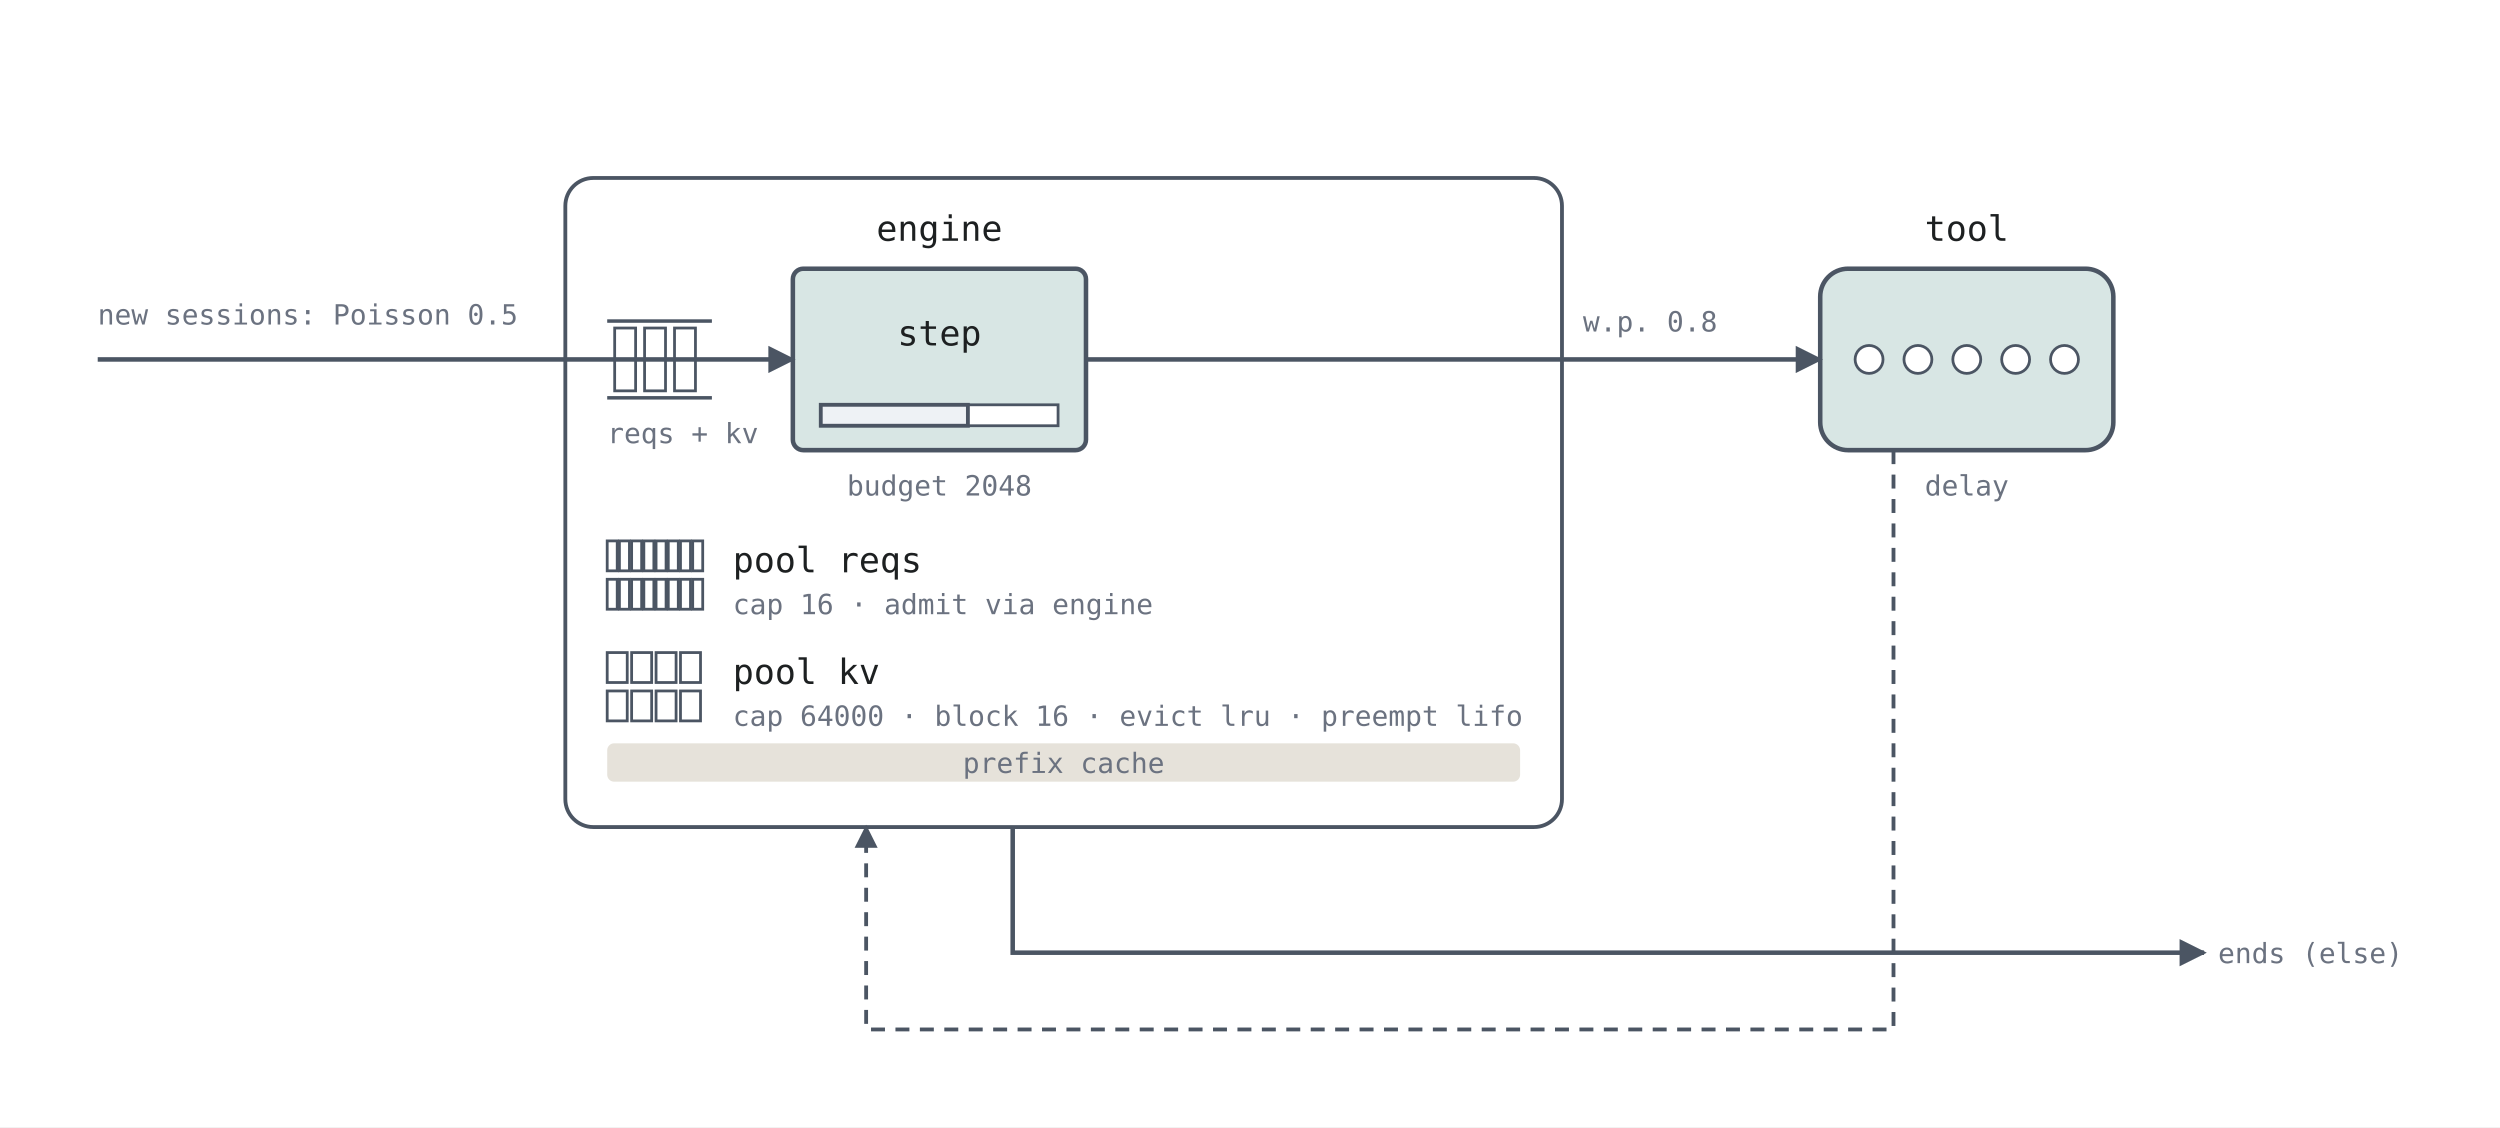
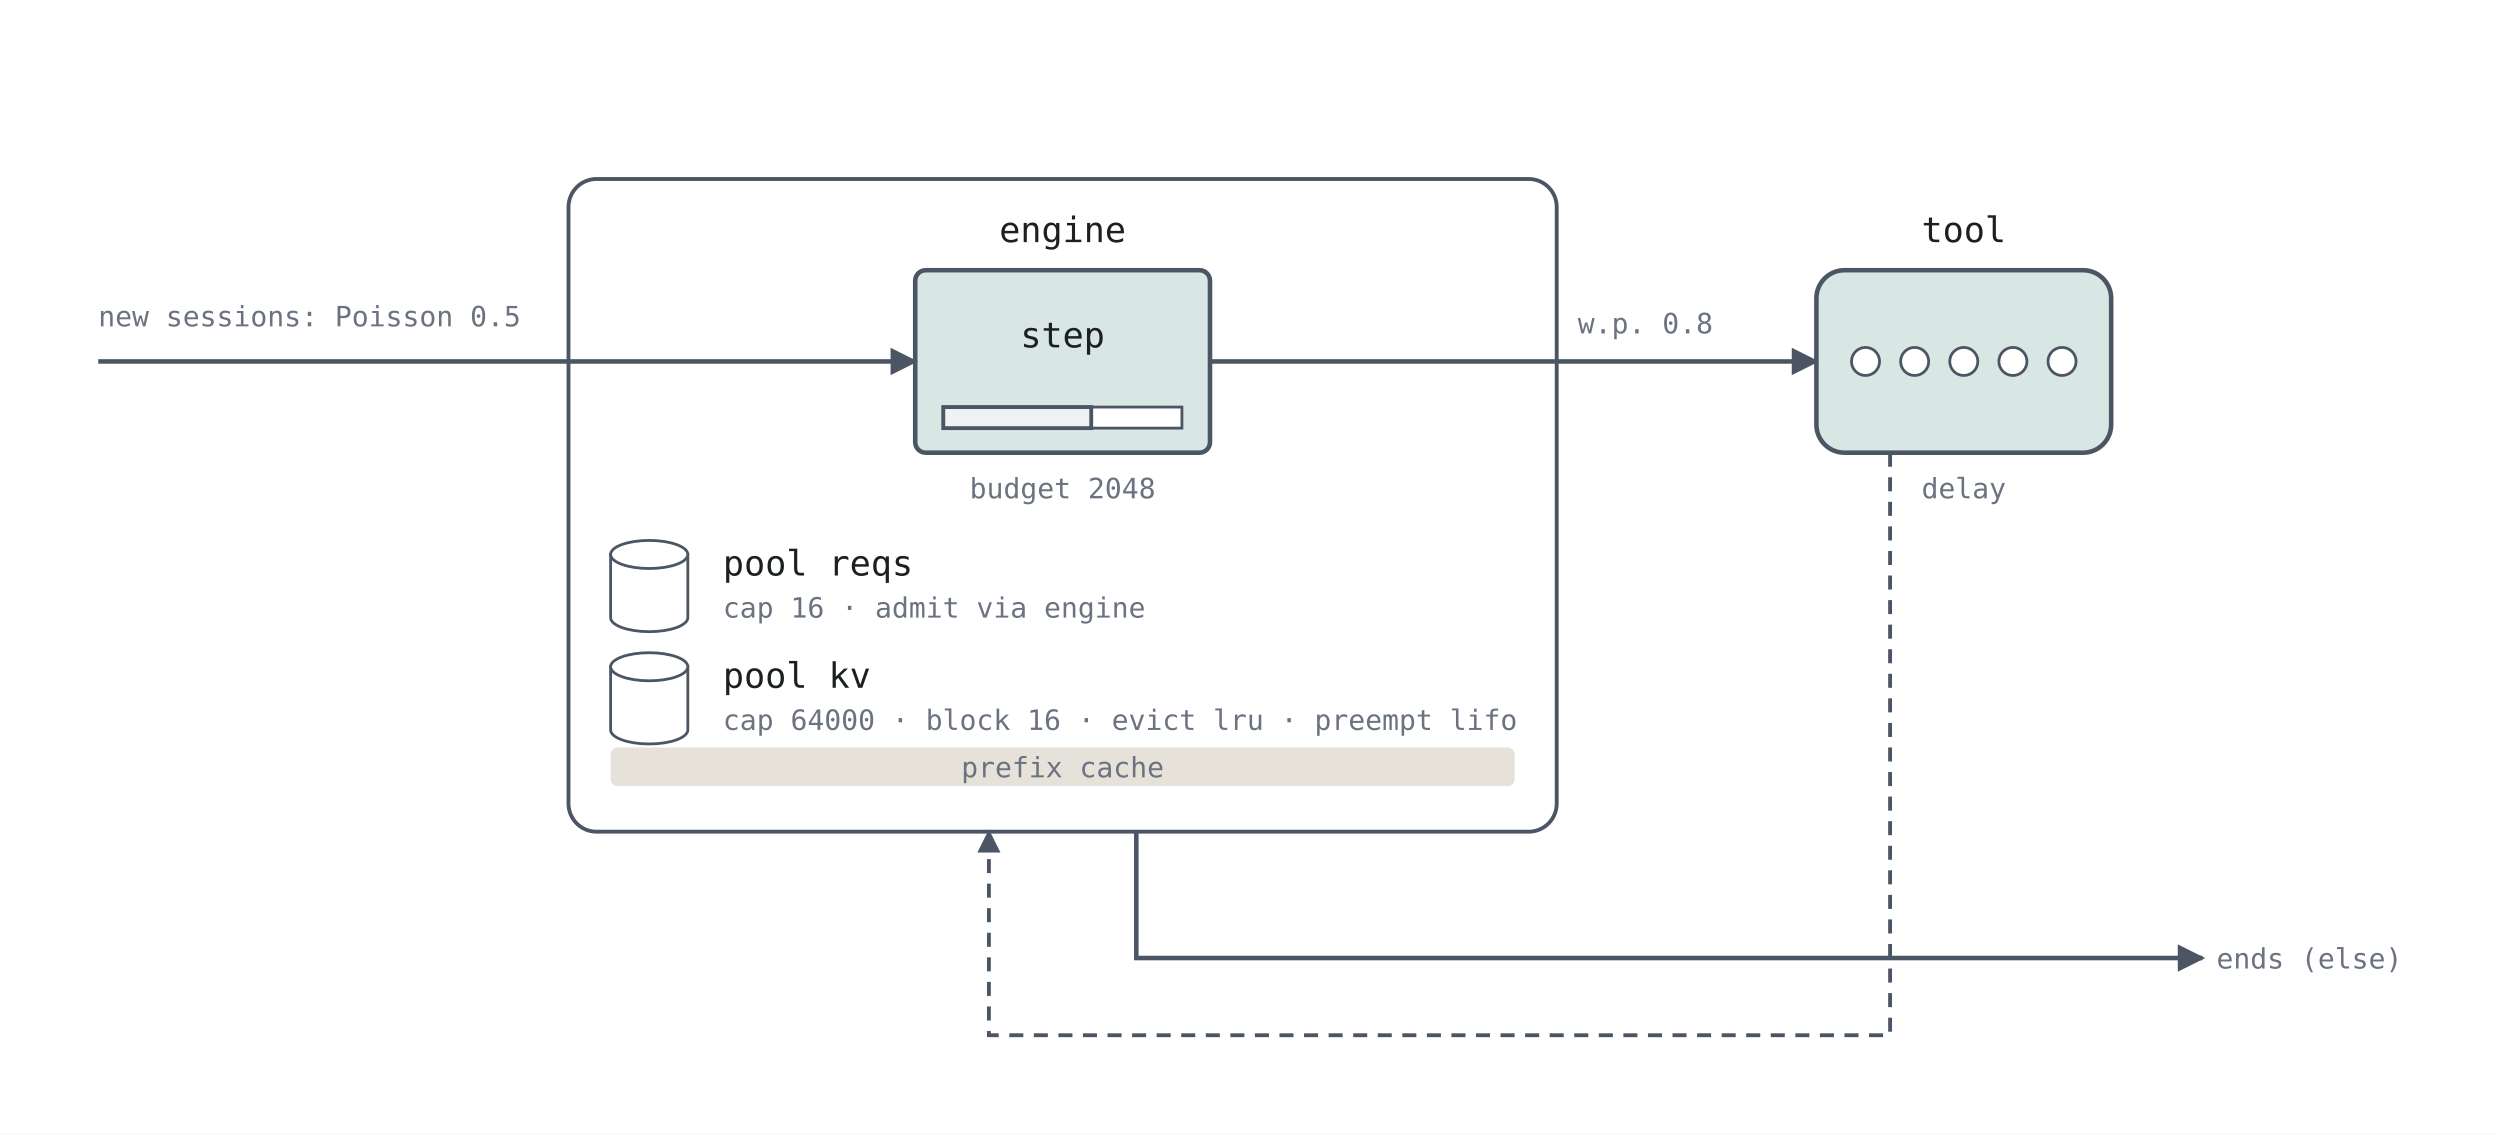
- <svg xmlns="http://www.w3.org/2000/svg" width="716.4" height="323" viewBox="0 0 716.4 323" role="img">
+ <svg xmlns="http://www.w3.org/2000/svg" width="712.4" height="323" viewBox="0 0 712.4 323" role="img">
  <style>
  text { font-family: ui-monospace, "SF Mono", Menlo, Consolas, monospace; }
  @media (prefers-color-scheme: dark) {
    text { fill: #e8e6e3; } text.dim { fill: #9aa4b2; }
    .bg { fill:#14171a }
    .solid { fill:#232a31;stroke:#b6bfcc }
    .cached { fill:#33302a }
    .instance { fill:#1a1f24;stroke:#b6bfcc }
    .frame { stroke:#b6bfcc }
    .enclosure { stroke:#9aa4b2 }
    .station { fill:#26403d;stroke:#b6bfcc }
    .cell { fill:#14171a;stroke:#b6bfcc }
    .rail { stroke:#b6bfcc }
    .flow { stroke:#b6bfcc }
    .back { stroke:#b6bfcc }
    .relation { stroke:#9aa4b2 }
  }
</style>
  <defs>
    <marker id="a" viewBox="0 0 10 10" refX="9" refY="5" markerWidth="6" markerHeight="6" orient="auto-start-reverse">
      <path d="M0 0 L10 5 L0 10 z" fill="context-stroke" />
    </marker>
  </defs>
-   <rect class="bg" fill="#ffffff" x="0" y="0" width="716.4" height="323" />
-   <rect class="frame" fill="none" stroke="#4b5563" stroke-width="1.1" x="162" y="51" width="285.6" height="186" rx="8" />
-   <path class="rail" fill="none" stroke="#4b5563" stroke-width="1" d="M174 92 L204 92 M174 114 L204 114" />
-   <rect class="cell" fill="#ffffff" stroke="#4b5563" stroke-width=".8" x="176.14" y="94" width="6" height="18" />
-   <rect class="cell" fill="#ffffff" stroke="#4b5563" stroke-width=".8" x="184.71" y="94" width="6" height="18" />
-   <rect class="cell" fill="#ffffff" stroke="#4b5563" stroke-width=".8" x="193.29" y="94" width="6" height="18" />
-   <text x="174" y="127" text-anchor="start" font-size="8" fill="#6b7280" class="dim">reqs + kv</text>
-   <rect class="cell" fill="#ffffff" stroke="#4b5563" stroke-width=".8" x="174" y="155" width="2.87" height="8.58" />
-   <rect class="cell" fill="#ffffff" stroke="#4b5563" stroke-width=".8" x="177.5" y="155" width="2.87" height="8.58" />
-   <rect class="cell" fill="#ffffff" stroke="#4b5563" stroke-width=".8" x="181" y="155" width="2.87" height="8.58" />
-   <rect class="cell" fill="#ffffff" stroke="#4b5563" stroke-width=".8" x="184.5" y="155" width="2.87" height="8.58" />
-   <rect class="cell" fill="#ffffff" stroke="#4b5563" stroke-width=".8" x="188" y="155" width="2.87" height="8.58" />
-   <rect class="cell" fill="#ffffff" stroke="#4b5563" stroke-width=".8" x="191.5" y="155" width="2.87" height="8.58" />
-   <rect class="cell" fill="#ffffff" stroke="#4b5563" stroke-width=".8" x="195" y="155" width="2.87" height="8.58" />
-   <rect class="cell" fill="#ffffff" stroke="#4b5563" stroke-width=".8" x="198.5" y="155" width="2.87" height="8.58" />
-   <rect class="cell" fill="#ffffff" stroke="#4b5563" stroke-width=".8" x="174" y="166" width="2.87" height="8.58" />
-   <rect class="cell" fill="#ffffff" stroke="#4b5563" stroke-width=".8" x="177.5" y="166" width="2.87" height="8.58" />
-   <rect class="cell" fill="#ffffff" stroke="#4b5563" stroke-width=".8" x="181" y="166" width="2.87" height="8.58" />
-   <rect class="cell" fill="#ffffff" stroke="#4b5563" stroke-width=".8" x="184.5" y="166" width="2.87" height="8.58" />
-   <rect class="cell" fill="#ffffff" stroke="#4b5563" stroke-width=".8" x="188" y="166" width="2.87" height="8.58" />
-   <rect class="cell" fill="#ffffff" stroke="#4b5563" stroke-width=".8" x="191.5" y="166" width="2.87" height="8.58" />
-   <rect class="cell" fill="#ffffff" stroke="#4b5563" stroke-width=".8" x="195" y="166" width="2.87" height="8.58" />
-   <rect class="cell" fill="#ffffff" stroke="#4b5563" stroke-width=".8" x="198.5" y="166" width="2.87" height="8.58" />
-   <text x="210" y="164" text-anchor="start" font-size="10" fill="#1d2021">pool reqs</text>
-   <text x="210" y="176" text-anchor="start" font-size="8" fill="#6b7280" class="dim">cap 16 · admit via engine</text>
-   <rect class="cell" fill="#ffffff" stroke="#4b5563" stroke-width=".8" x="174" y="187" width="5.74" height="8.58" />
-   <rect class="cell" fill="#ffffff" stroke="#4b5563" stroke-width=".8" x="181" y="187" width="5.74" height="8.58" />
-   <rect class="cell" fill="#ffffff" stroke="#4b5563" stroke-width=".8" x="188" y="187" width="5.74" height="8.58" />
-   <rect class="cell" fill="#ffffff" stroke="#4b5563" stroke-width=".8" x="195" y="187" width="5.74" height="8.58" />
-   <rect class="cell" fill="#ffffff" stroke="#4b5563" stroke-width=".8" x="174" y="198" width="5.74" height="8.58" />
-   <rect class="cell" fill="#ffffff" stroke="#4b5563" stroke-width=".8" x="181" y="198" width="5.74" height="8.58" />
-   <rect class="cell" fill="#ffffff" stroke="#4b5563" stroke-width=".8" x="188" y="198" width="5.74" height="8.58" />
-   <rect class="cell" fill="#ffffff" stroke="#4b5563" stroke-width=".8" x="195" y="198" width="5.74" height="8.58" />
-   <text x="210" y="196" text-anchor="start" font-size="10" fill="#1d2021">pool kv</text>
-   <text x="210" y="208" text-anchor="start" font-size="8" fill="#6b7280" class="dim">cap 64000 · block 16 · evict lru · preempt lifo</text>
-   <rect class="cached" fill="#e6e2da" stroke="none" x="174" y="213" width="261.6" height="11" rx="2" />
-   <text x="304.8" y="221.5" text-anchor="middle" font-size="8" fill="#6b7280" class="dim">prefix cache</text>
-   <rect class="station" fill="#d8e6e4" stroke="#4b5563" stroke-width="1.3" x="227.2" y="77" width="84" height="52" rx="3" />
-   <rect class="cell" fill="#ffffff" stroke="#4b5563" stroke-width=".8" x="235.2" y="116" width="68" height="6" />
-   <rect class="solid" fill="#eef2f5" stroke="#4b5563" stroke-width="1.1" x="235.2" y="116" width="42.16" height="6" />
-   <text x="269.2" y="99" text-anchor="middle" font-size="10" fill="#1d2021">step</text>
-   <text x="269.2" y="69" text-anchor="middle" font-size="10" fill="#1d2021">engine</text>
-   <text x="269.2" y="142" text-anchor="middle" font-size="8" fill="#6b7280" class="dim">budget 2048</text>
-   <rect class="station" fill="#d8e6e4" stroke="#4b5563" stroke-width="1.3" x="521.6" y="77" width="84" height="52" rx="8" />
-   <circle class="cell" fill="#ffffff" stroke="#4b5563" stroke-width=".8" cx="535.6" cy="103" r="4" />
-   <circle class="cell" fill="#ffffff" stroke="#4b5563" stroke-width=".8" cx="549.6" cy="103" r="4" />
-   <circle class="cell" fill="#ffffff" stroke="#4b5563" stroke-width=".8" cx="563.6" cy="103" r="4" />
-   <circle class="cell" fill="#ffffff" stroke="#4b5563" stroke-width=".8" cx="577.6" cy="103" r="4" />
-   <circle class="cell" fill="#ffffff" stroke="#4b5563" stroke-width=".8" cx="591.6" cy="103" r="4" />
-   <text x="563.6" y="69" text-anchor="middle" font-size="10" fill="#1d2021">tool</text>
-   <text x="563.6" y="142" text-anchor="middle" font-size="8" fill="#6b7280" class="dim">delay</text>
-   <path class="flow" fill="none" stroke="#4b5563" stroke-width="1.3" d="M28 103 L227.2 103" marker-end="url(#a)" />
+   <rect class="bg" fill="#ffffff" x="0" y="0" width="712.4" height="323" />
+   <rect class="frame" fill="none" stroke="#4b5563" stroke-width="1.1" x="162" y="51" width="281.6" height="186" rx="8" />
+   <path class="cell" fill="#ffffff" stroke="#4b5563" stroke-width=".8" d="M 174 158 L 174 176 A 11 4 0 0 0 196 176 L 196 158 Z" />
+   <ellipse class="cell" fill="#ffffff" stroke="#4b5563" stroke-width=".8" cx="185" cy="158" rx="11" ry="4" />
+   <text x="206" y="164" text-anchor="start" font-size="10" fill="#1d2021">pool reqs</text>
+   <text x="206" y="176" text-anchor="start" font-size="8" fill="#6b7280" class="dim">cap 16 · admit via engine</text>
+   <path class="cell" fill="#ffffff" stroke="#4b5563" stroke-width=".8" d="M 174 190 L 174 208 A 11 4 0 0 0 196 208 L 196 190 Z" />
+   <ellipse class="cell" fill="#ffffff" stroke="#4b5563" stroke-width=".8" cx="185" cy="190" rx="11" ry="4" />
+   <text x="206" y="196" text-anchor="start" font-size="10" fill="#1d2021">pool kv</text>
+   <text x="206" y="208" text-anchor="start" font-size="8" fill="#6b7280" class="dim">cap 64000 · block 16 · evict lru · preempt lifo</text>
+   <rect class="cached" fill="#e6e2da" stroke="none" x="174" y="213" width="257.6" height="11" rx="2" />
+   <text x="302.8" y="221.5" text-anchor="middle" font-size="8" fill="#6b7280" class="dim">prefix cache</text>
+   <rect class="station" fill="#d8e6e4" stroke="#4b5563" stroke-width="1.3" x="260.8" y="77" width="84" height="52" rx="3" />
+   <rect class="cell" fill="#ffffff" stroke="#4b5563" stroke-width=".8" x="268.8" y="116" width="68" height="6" />
+   <rect class="solid" fill="#eef2f5" stroke="#4b5563" stroke-width="1.1" x="268.8" y="116" width="42.16" height="6" />
+   <text x="302.8" y="99" text-anchor="middle" font-size="10" fill="#1d2021">step</text>
+   <text x="302.8" y="69" text-anchor="middle" font-size="10" fill="#1d2021">engine</text>
+   <text x="302.8" y="142" text-anchor="middle" font-size="8" fill="#6b7280" class="dim">budget 2048</text>
+   <rect class="station" fill="#d8e6e4" stroke="#4b5563" stroke-width="1.3" x="517.6" y="77" width="84" height="52" rx="8" />
+   <circle class="cell" fill="#ffffff" stroke="#4b5563" stroke-width=".8" cx="531.6" cy="103" r="4" />
+   <circle class="cell" fill="#ffffff" stroke="#4b5563" stroke-width=".8" cx="545.6" cy="103" r="4" />
+   <circle class="cell" fill="#ffffff" stroke="#4b5563" stroke-width=".8" cx="559.6" cy="103" r="4" />
+   <circle class="cell" fill="#ffffff" stroke="#4b5563" stroke-width=".8" cx="573.6" cy="103" r="4" />
+   <circle class="cell" fill="#ffffff" stroke="#4b5563" stroke-width=".8" cx="587.6" cy="103" r="4" />
+   <text x="559.6" y="69" text-anchor="middle" font-size="10" fill="#1d2021">tool</text>
+   <text x="559.6" y="142" text-anchor="middle" font-size="8" fill="#6b7280" class="dim">delay</text>
+   <path class="flow" fill="none" stroke="#4b5563" stroke-width="1.3" d="M28 103 L260.8 103" marker-end="url(#a)" />
  <text x="28" y="93" text-anchor="start" font-size="8" fill="#6b7280" class="dim">new sessions: Poisson 0.5</text>
-   <path class="flow" fill="none" stroke="#4b5563" stroke-width="1.3" d="M311.2 103 L521.6 103" marker-end="url(#a)" />
-   <text x="453.6" y="95" text-anchor="start" font-size="8" fill="#6b7280" class="dim">w.p. 0.8</text>
-   <path class="flow" fill="none" stroke="#4b5563" stroke-width="1.3" d="M290.2 237 L290.2 273 L631.6 273" marker-end="url(#a)" />
-   <text x="635.6" y="276" text-anchor="start" font-size="8" fill="#6b7280" class="dim">ends (else)</text>
-   <path class="back" fill="none" stroke="#4b5563" stroke-width="1.1" stroke-dasharray="4 3" d="M542.6 129 L542.6 295 L248.2 295 L248.2 237" marker-end="url(#a)" />
+   <path class="flow" fill="none" stroke="#4b5563" stroke-width="1.3" d="M344.8 103 L517.6 103" marker-end="url(#a)" />
+   <text x="449.6" y="95" text-anchor="start" font-size="8" fill="#6b7280" class="dim">w.p. 0.8</text>
+   <path class="flow" fill="none" stroke="#4b5563" stroke-width="1.3" d="M323.8 237 L323.8 273 L627.6 273" marker-end="url(#a)" />
+   <text x="631.6" y="276" text-anchor="start" font-size="8" fill="#6b7280" class="dim">ends (else)</text>
+   <path class="back" fill="none" stroke="#4b5563" stroke-width="1.1" stroke-dasharray="4 3" d="M538.6 129 L538.6 295 L281.8 295 L281.8 237" marker-end="url(#a)" />
</svg>
